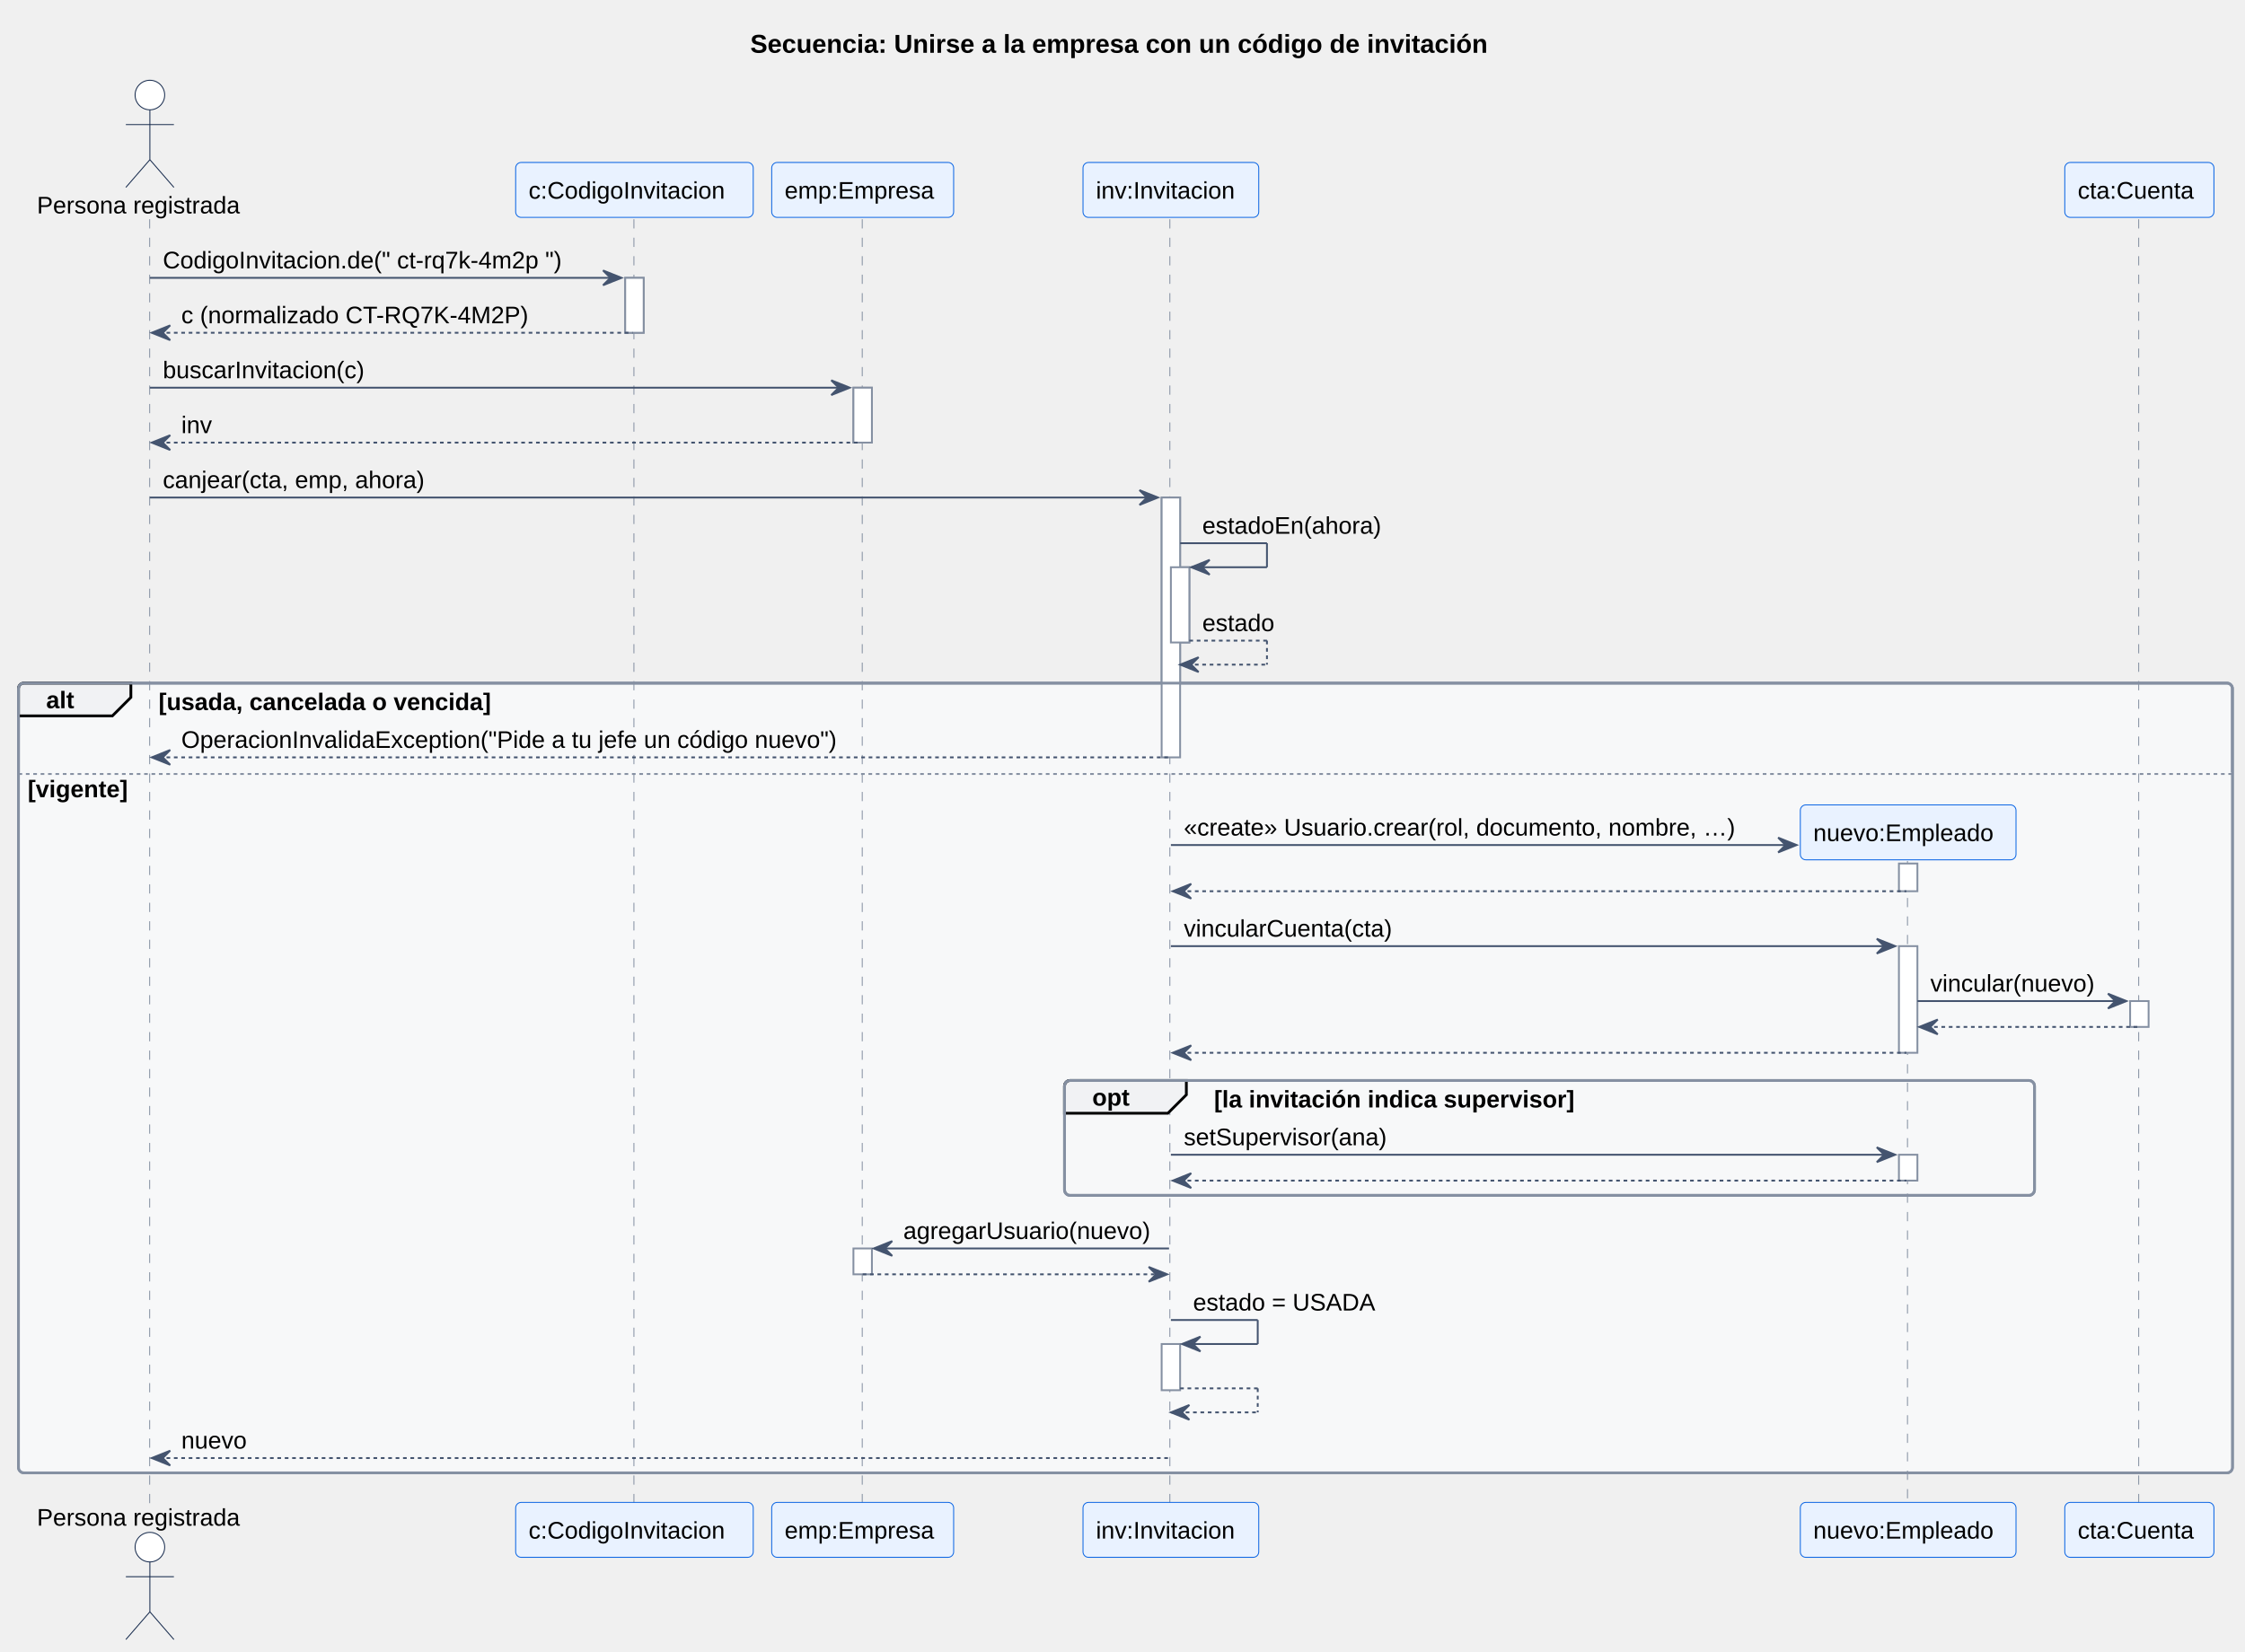
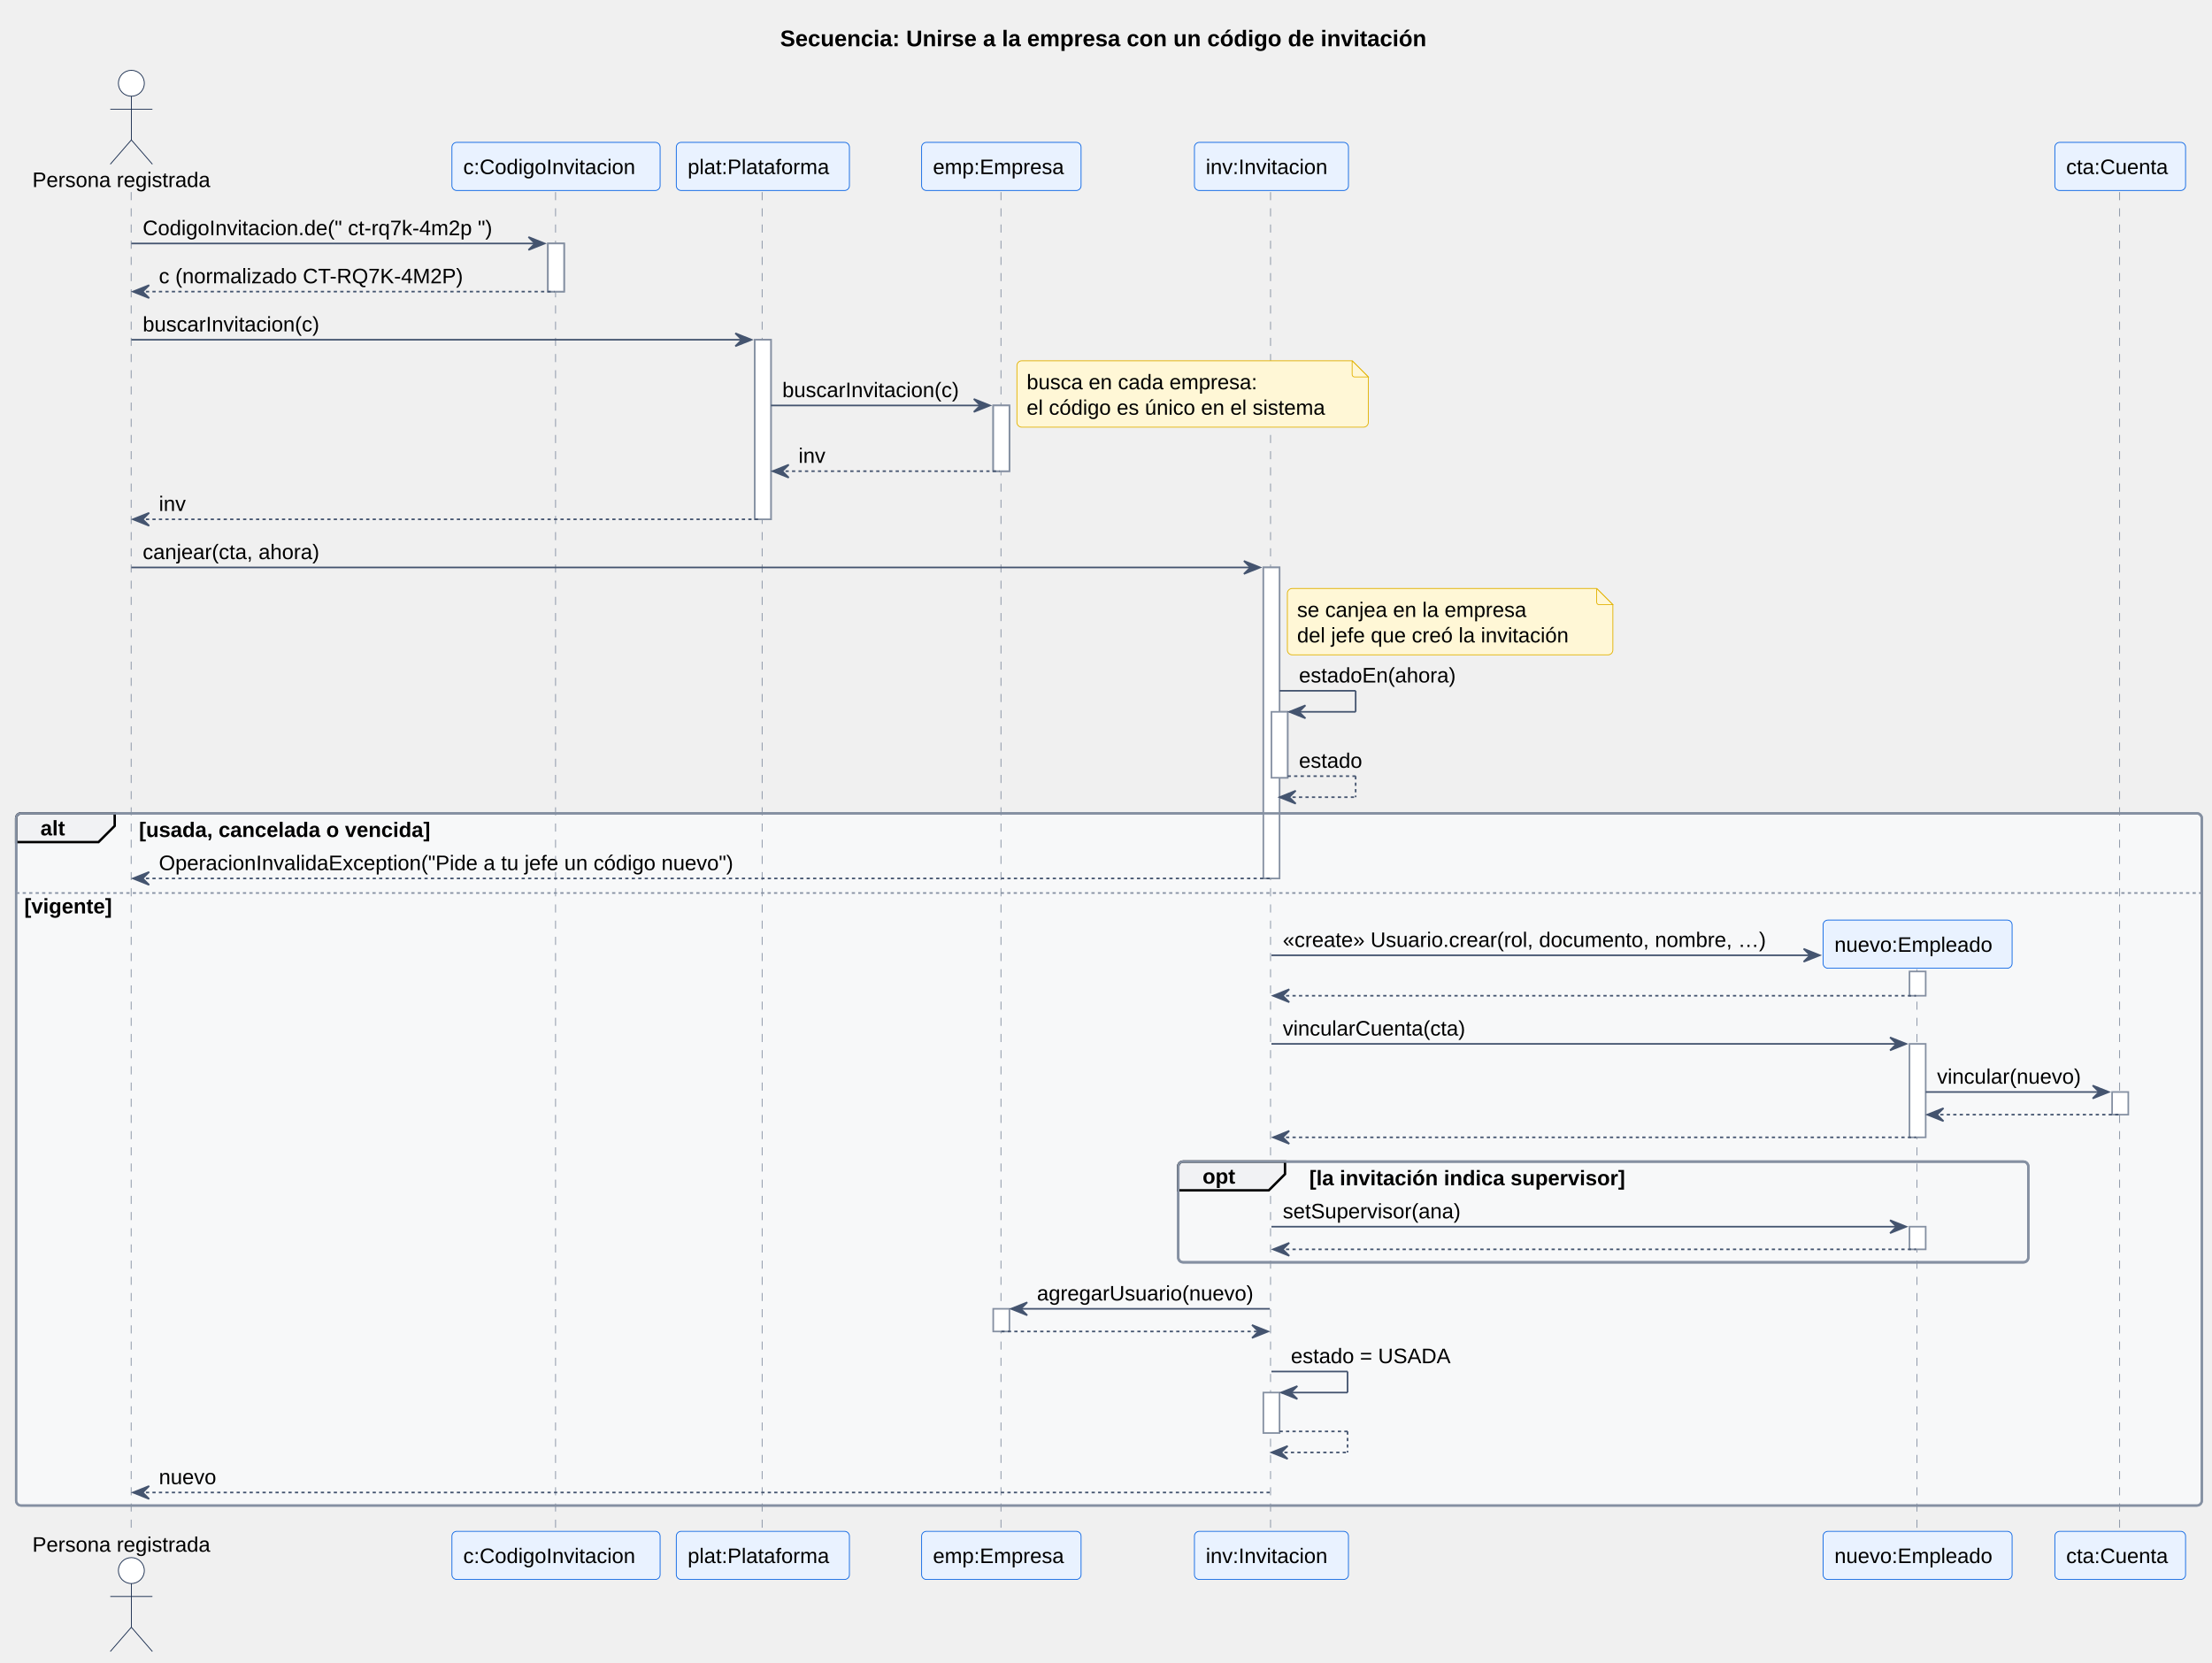
- <svg xmlns="http://www.w3.org/2000/svg" contentStyleType="text/css" height="894px" preserveAspectRatio="none" style="width:1215px;height:894px;background:#FFFFFF;" version="1.1" viewBox="0 0 1215 894" width="1215px" zoomAndPan="magnify">
+ <svg xmlns="http://www.w3.org/2000/svg" contentStyleType="text/css" height="1027px" preserveAspectRatio="none" style="width:1366px;height:1027px;background:#FFFFFF;" version="1.1" viewBox="0 0 1366 1027" width="1366px" zoomAndPan="magnify">
  <defs />
  <g>
-     <text fill="#000000" font-family="Arial" font-size="14" font-weight="bold" lengthAdjust="spacing" textLength="405.125" x="406.032" y="28.562">Secuencia: Unirse a la empresa con un código de invitación</text>
+     <text fill="#000000" font-family="Arial" font-size="14" font-weight="bold" lengthAdjust="spacing" textLength="405.125" x="481.774" y="28.562">Secuencia: Unirse a la empresa con un código de invitación</text>
    <rect fill="#FFFFFF" height="29.73" style="stroke:#8590A2;stroke-width:1;" width="10" x="338.363" y="150.398" />
-     <rect fill="#FFFFFF" height="29.73" style="stroke:#8590A2;stroke-width:1;" width="10" x="461.881" y="209.857" />
-     <rect fill="#FFFFFF" height="14" style="stroke:#8590A2;stroke-width:1;" width="10" x="461.881" y="675.8" />
-     <rect fill="#FFFFFF" height="140.648" style="stroke:#8590A2;stroke-width:1;" width="10" x="628.684" y="269.316" />
-     <rect fill="#FFFFFF" height="40.73" style="stroke:#8590A2;stroke-width:1;" width="10" x="633.684" y="307.046" />
-     <rect fill="#FFFFFF" height="25" style="stroke:#8590A2;stroke-width:1;" width="10" x="628.684" y="727.529" />
-     <rect fill="#FFFFFF" height="15" style="stroke:#8590A2;stroke-width:1;" width="10" x="1027.706" y="467.423" />
-     <rect fill="#FFFFFF" height="57.73" style="stroke:#8590A2;stroke-width:1;" width="10" x="1027.706" y="512.152" />
-     <rect fill="#FFFFFF" height="14" style="stroke:#8590A2;stroke-width:1;" width="10" x="1027.706" y="625.07" />
-     <rect fill="#FFFFFF" height="14" style="stroke:#8590A2;stroke-width:1;" width="10" x="1152.828" y="541.882" />
-     <rect fill="#F7F8F9" height="427.483" rx="3" ry="3" style="stroke:#8590A2;stroke-width:1.5;" width="1198.188" x="10" y="369.775" />
-     <path d="M10,417.964 L1208.188,417.964 L1208.188,794.259 A3,3 0 0 1 1205.188,797.259 L13,797.259 A3,3 0 0 1 10,794.259 L10,417.964 " fill="#F7F8F9" style="stroke:none;stroke-width:1;" />
-     <rect fill="#F7F8F9" height="62.188" rx="3" ry="3" style="stroke:#8590A2;stroke-width:1.5;" width="524.945" x="576.129" y="584.882" />
-     <line style="stroke:#8590A2;stroke-width:0.5;stroke-dasharray:5.0,5.0;" x1="81" x2="81" y1="118.669" y2="814.259" />
-     <line style="stroke:#8590A2;stroke-width:0.5;stroke-dasharray:5.0,5.0;" x1="343.078" x2="343.078" y1="118.669" y2="814.259" />
-     <line style="stroke:#8590A2;stroke-width:0.5;stroke-dasharray:5.0,5.0;" x1="466.647" x2="466.647" y1="118.669" y2="814.259" />
-     <line style="stroke:#8590A2;stroke-width:0.5;stroke-dasharray:5.0,5.0;" x1="633.129" x2="633.129" y1="118.669" y2="814.259" />
-     <line style="stroke:#8590A2;stroke-width:0.5;stroke-dasharray:5.0,5.0;" x1="1032.337" x2="1032.337" y1="466.058" y2="814.259" />
-     <line style="stroke:#8590A2;stroke-width:0.5;stroke-dasharray:5.0,5.0;" x1="1157.468" x2="1157.468" y1="118.669" y2="814.259" />
+     <rect fill="#FFFFFF" height="110.918" style="stroke:#8590A2;stroke-width:1;" width="10" x="466.096" y="209.857" />
+     <rect fill="#FFFFFF" height="40.594" style="stroke:#8590A2;stroke-width:1;" width="10" x="613.365" y="250.452" />
+     <rect fill="#FFFFFF" height="14" style="stroke:#8590A2;stroke-width:1;" width="10" x="613.365" y="808.447" />
+     <rect fill="#FFFFFF" height="192.106" style="stroke:#8590A2;stroke-width:1;" width="10" x="780.169" y="350.505" />
+     <rect fill="#FFFFFF" height="40.73" style="stroke:#8590A2;stroke-width:1;" width="10" x="785.169" y="439.693" />
+     <rect fill="#FFFFFF" height="25" style="stroke:#8590A2;stroke-width:1;" width="10" x="780.169" y="860.177" />
+     <rect fill="#FFFFFF" height="15" style="stroke:#8590A2;stroke-width:1;" width="10" x="1179.19" y="600.07" />
+     <rect fill="#FFFFFF" height="57.73" style="stroke:#8590A2;stroke-width:1;" width="10" x="1179.19" y="644.8" />
+     <rect fill="#FFFFFF" height="14" style="stroke:#8590A2;stroke-width:1;" width="10" x="1179.19" y="757.718" />
+     <rect fill="#FFFFFF" height="14" style="stroke:#8590A2;stroke-width:1;" width="10" x="1304.312" y="674.529" />
+     <rect fill="#F7F8F9" height="427.483" rx="3" ry="3" style="stroke:#8590A2;stroke-width:1.5;" width="1349.673" x="10" y="502.423" />
+     <path d="M10,550.611 L1359.673,550.611 L1359.673,926.906 A3,3 0 0 1 1356.673,929.906 L13,929.906 A3,3 0 0 1 10,926.906 L10,550.611 " fill="#F7F8F9" style="stroke:none;stroke-width:1;" />
+     <rect fill="#F7F8F9" height="62.188" rx="3" ry="3" style="stroke:#8590A2;stroke-width:1.5;" width="524.945" x="727.614" y="717.529" />
+     <line style="stroke:#8590A2;stroke-width:0.5;stroke-dasharray:5.0,5.0;" x1="81" x2="81" y1="118.669" y2="946.906" />
+     <line style="stroke:#8590A2;stroke-width:0.5;stroke-dasharray:5.0,5.0;" x1="343.078" x2="343.078" y1="118.669" y2="946.906" />
+     <line style="stroke:#8590A2;stroke-width:0.5;stroke-dasharray:5.0,5.0;" x1="470.647" x2="470.647" y1="118.669" y2="946.906" />
+     <line style="stroke:#8590A2;stroke-width:0.5;stroke-dasharray:5.0,5.0;" x1="618.131" x2="618.131" y1="118.669" y2="946.906" />
+     <line style="stroke:#8590A2;stroke-width:0.5;stroke-dasharray:5.0,5.0;" x1="784.614" x2="784.614" y1="118.669" y2="946.906" />
+     <line style="stroke:#8590A2;stroke-width:0.5;stroke-dasharray:5.0,5.0;" x1="1183.822" x2="1183.822" y1="598.706" y2="946.906" />
+     <line style="stroke:#8590A2;stroke-width:0.5;stroke-dasharray:5.0,5.0;" x1="1308.952" x2="1308.952" y1="118.669" y2="946.906" />
    <text fill="#000000" font-family="Arial" font-size="13" lengthAdjust="spacing" textLength="116.232" x="20" y="115.533">Persona registrada</text>
    <ellipse cx="81.116" cy="51.44" fill="#FFFFFF" rx="8" ry="8" style="stroke:#172B4D;stroke-width:0.5;" />
    <path d="M81.116,59.44 L81.116,86.439 M68.116,67.439 L94.116,67.439 M81.116,86.439 L68.116,101.439 M81.116,86.439 L94.116,101.439 " fill="none" style="stroke:#172B4D;stroke-width:0.5;" />
-     <text fill="#000000" font-family="Arial" font-size="13" lengthAdjust="spacing" textLength="116.232" x="20" y="825.852">Persona registrada</text>
-     <ellipse cx="81.116" cy="837.488" fill="#FFFFFF" rx="8" ry="8" style="stroke:#172B4D;stroke-width:0.5;" />
-     <path d="M81.116,845.488 L81.116,872.488 M68.116,853.488 L94.116,853.488 M81.116,872.488 L68.116,887.488 M81.116,872.488 L94.116,887.488 " fill="none" style="stroke:#172B4D;stroke-width:0.5;" />
+     <text fill="#000000" font-family="Arial" font-size="13" lengthAdjust="spacing" textLength="116.232" x="20" y="958.5">Persona registrada</text>
+     <ellipse cx="81.116" cy="970.136" fill="#FFFFFF" rx="8" ry="8" style="stroke:#172B4D;stroke-width:0.5;" />
+     <path d="M81.116,978.136 L81.116,1005.136 M68.116,986.136 L94.116,986.136 M81.116,1005.136 L68.116,1020.136 M81.116,1005.136 L94.116,1020.136 " fill="none" style="stroke:#172B4D;stroke-width:0.5;" />
    <rect fill="#E9F2FF" height="29.73" rx="3" ry="3" style="stroke:#0C66E4;stroke-width:0.5;" width="128.569" x="279.078" y="87.939" />
    <text fill="#000000" font-family="Arial" font-size="13" lengthAdjust="spacing" textLength="114.569" x="286.078" y="107.533">c:CodigoInvitacion</text>
-     <rect fill="#E9F2FF" height="29.73" rx="3" ry="3" style="stroke:#0C66E4;stroke-width:0.5;" width="128.569" x="279.078" y="813.259" />
-     <text fill="#000000" font-family="Arial" font-size="13" lengthAdjust="spacing" textLength="114.569" x="286.078" y="832.852">c:CodigoInvitacion</text>
-     <rect fill="#E9F2FF" height="29.73" rx="3" ry="3" style="stroke:#0C66E4;stroke-width:0.5;" width="98.468" x="417.647" y="87.939" />
-     <text fill="#000000" font-family="Arial" font-size="13" lengthAdjust="spacing" textLength="84.468" x="424.647" y="107.533">emp:Empresa</text>
-     <rect fill="#E9F2FF" height="29.73" rx="3" ry="3" style="stroke:#0C66E4;stroke-width:0.5;" width="98.468" x="417.647" y="813.259" />
-     <text fill="#000000" font-family="Arial" font-size="13" lengthAdjust="spacing" textLength="84.468" x="424.647" y="832.852">emp:Empresa</text>
-     <rect fill="#E9F2FF" height="29.73" rx="3" ry="3" style="stroke:#0C66E4;stroke-width:0.5;" width="95.11" x="586.129" y="87.939" />
-     <text fill="#000000" font-family="Arial" font-size="13" lengthAdjust="spacing" textLength="81.11" x="593.129" y="107.533">inv:Invitacion</text>
-     <rect fill="#E9F2FF" height="29.73" rx="3" ry="3" style="stroke:#0C66E4;stroke-width:0.5;" width="95.11" x="586.129" y="813.259" />
-     <text fill="#000000" font-family="Arial" font-size="13" lengthAdjust="spacing" textLength="81.11" x="593.129" y="832.852">inv:Invitacion</text>
-     <rect fill="#E9F2FF" height="29.73" rx="3" ry="3" style="stroke:#0C66E4;stroke-width:0.5;" width="116.737" x="974.337" y="813.259" />
-     <text fill="#000000" font-family="Arial" font-size="13" lengthAdjust="spacing" textLength="102.737" x="981.337" y="832.852">nuevo:Empleado</text>
-     <rect fill="#E9F2FF" height="29.73" rx="3" ry="3" style="stroke:#0C66E4;stroke-width:0.5;" width="80.72" x="1117.468" y="87.939" />
-     <text fill="#000000" font-family="Arial" font-size="13" lengthAdjust="spacing" textLength="66.72" x="1124.468" y="107.533">cta:Cuenta</text>
-     <rect fill="#E9F2FF" height="29.73" rx="3" ry="3" style="stroke:#0C66E4;stroke-width:0.5;" width="80.72" x="1117.468" y="813.259" />
-     <text fill="#000000" font-family="Arial" font-size="13" lengthAdjust="spacing" textLength="66.72" x="1124.468" y="832.852">cta:Cuenta</text>
+     <rect fill="#E9F2FF" height="29.73" rx="3" ry="3" style="stroke:#0C66E4;stroke-width:0.5;" width="128.569" x="279.078" y="945.906" />
+     <text fill="#000000" font-family="Arial" font-size="13" lengthAdjust="spacing" textLength="114.569" x="286.078" y="965.5">c:CodigoInvitacion</text>
+     <rect fill="#E9F2FF" height="29.73" rx="3" ry="3" style="stroke:#0C66E4;stroke-width:0.5;" width="106.898" x="417.647" y="87.939" />
+     <text fill="#000000" font-family="Arial" font-size="13" lengthAdjust="spacing" textLength="92.898" x="424.647" y="107.533">plat:Plataforma</text>
+     <rect fill="#E9F2FF" height="29.73" rx="3" ry="3" style="stroke:#0C66E4;stroke-width:0.5;" width="106.898" x="417.647" y="945.906" />
+     <text fill="#000000" font-family="Arial" font-size="13" lengthAdjust="spacing" textLength="92.898" x="424.647" y="965.5">plat:Plataforma</text>
+     <rect fill="#E9F2FF" height="29.73" rx="3" ry="3" style="stroke:#0C66E4;stroke-width:0.5;" width="98.468" x="569.131" y="87.939" />
+     <text fill="#000000" font-family="Arial" font-size="13" lengthAdjust="spacing" textLength="84.468" x="576.131" y="107.533">emp:Empresa</text>
+     <rect fill="#E9F2FF" height="29.73" rx="3" ry="3" style="stroke:#0C66E4;stroke-width:0.5;" width="98.468" x="569.131" y="945.906" />
+     <text fill="#000000" font-family="Arial" font-size="13" lengthAdjust="spacing" textLength="84.468" x="576.131" y="965.5">emp:Empresa</text>
+     <rect fill="#E9F2FF" height="29.73" rx="3" ry="3" style="stroke:#0C66E4;stroke-width:0.5;" width="95.11" x="737.614" y="87.939" />
+     <text fill="#000000" font-family="Arial" font-size="13" lengthAdjust="spacing" textLength="81.11" x="744.614" y="107.533">inv:Invitacion</text>
+     <rect fill="#E9F2FF" height="29.73" rx="3" ry="3" style="stroke:#0C66E4;stroke-width:0.5;" width="95.11" x="737.614" y="945.906" />
+     <text fill="#000000" font-family="Arial" font-size="13" lengthAdjust="spacing" textLength="81.11" x="744.614" y="965.5">inv:Invitacion</text>
+     <rect fill="#E9F2FF" height="29.73" rx="3" ry="3" style="stroke:#0C66E4;stroke-width:0.5;" width="116.737" x="1125.822" y="945.906" />
+     <text fill="#000000" font-family="Arial" font-size="13" lengthAdjust="spacing" textLength="102.737" x="1132.822" y="965.5">nuevo:Empleado</text>
+     <rect fill="#E9F2FF" height="29.73" rx="3" ry="3" style="stroke:#0C66E4;stroke-width:0.5;" width="80.72" x="1268.952" y="87.939" />
+     <text fill="#000000" font-family="Arial" font-size="13" lengthAdjust="spacing" textLength="66.72" x="1275.952" y="107.533">cta:Cuenta</text>
+     <rect fill="#E9F2FF" height="29.73" rx="3" ry="3" style="stroke:#0C66E4;stroke-width:0.5;" width="80.72" x="1268.952" y="945.906" />
+     <text fill="#000000" font-family="Arial" font-size="13" lengthAdjust="spacing" textLength="66.72" x="1275.952" y="965.5">cta:Cuenta</text>
    <rect fill="#FFFFFF" height="29.73" style="stroke:#8590A2;stroke-width:1;" width="10" x="338.363" y="150.398" />
-     <rect fill="#FFFFFF" height="29.73" style="stroke:#8590A2;stroke-width:1;" width="10" x="461.881" y="209.857" />
-     <rect fill="#FFFFFF" height="14" style="stroke:#8590A2;stroke-width:1;" width="10" x="461.881" y="675.8" />
-     <rect fill="#FFFFFF" height="140.648" style="stroke:#8590A2;stroke-width:1;" width="10" x="628.684" y="269.316" />
-     <rect fill="#FFFFFF" height="40.73" style="stroke:#8590A2;stroke-width:1;" width="10" x="633.684" y="307.046" />
-     <rect fill="#FFFFFF" height="25" style="stroke:#8590A2;stroke-width:1;" width="10" x="628.684" y="727.529" />
-     <rect fill="#FFFFFF" height="15" style="stroke:#8590A2;stroke-width:1;" width="10" x="1027.706" y="467.423" />
-     <rect fill="#FFFFFF" height="57.73" style="stroke:#8590A2;stroke-width:1;" width="10" x="1027.706" y="512.152" />
-     <rect fill="#FFFFFF" height="14" style="stroke:#8590A2;stroke-width:1;" width="10" x="1027.706" y="625.07" />
-     <rect fill="#FFFFFF" height="14" style="stroke:#8590A2;stroke-width:1;" width="10" x="1152.828" y="541.882" />
+     <rect fill="#FFFFFF" height="110.918" style="stroke:#8590A2;stroke-width:1;" width="10" x="466.096" y="209.857" />
+     <rect fill="#FFFFFF" height="40.594" style="stroke:#8590A2;stroke-width:1;" width="10" x="613.365" y="250.452" />
+     <rect fill="#FFFFFF" height="14" style="stroke:#8590A2;stroke-width:1;" width="10" x="613.365" y="808.447" />
+     <rect fill="#FFFFFF" height="192.106" style="stroke:#8590A2;stroke-width:1;" width="10" x="780.169" y="350.505" />
+     <rect fill="#FFFFFF" height="40.73" style="stroke:#8590A2;stroke-width:1;" width="10" x="785.169" y="439.693" />
+     <rect fill="#FFFFFF" height="25" style="stroke:#8590A2;stroke-width:1;" width="10" x="780.169" y="860.177" />
+     <rect fill="#FFFFFF" height="15" style="stroke:#8590A2;stroke-width:1;" width="10" x="1179.19" y="600.07" />
+     <rect fill="#FFFFFF" height="57.73" style="stroke:#8590A2;stroke-width:1;" width="10" x="1179.19" y="644.8" />
+     <rect fill="#FFFFFF" height="14" style="stroke:#8590A2;stroke-width:1;" width="10" x="1179.19" y="757.718" />
+     <rect fill="#FFFFFF" height="14" style="stroke:#8590A2;stroke-width:1;" width="10" x="1304.312" y="674.529" />
    <polygon fill="#44546F" points="326.363,146.398,336.363,150.398,326.363,154.398,330.363,150.398" style="stroke:#44546F;stroke-width:1;" />
    <line style="stroke:#44546F;stroke-width:1;" x1="81.116" x2="332.363" y1="150.398" y2="150.398" />
    <text fill="#000000" font-family="Arial" font-size="13" lengthAdjust="spacing" textLength="238.247" x="88.116" y="145.263">CodigoInvitacion.de(" ct-rq7k-4m2p ")</text>
    <polygon fill="#44546F" points="92.116,176.128,82.116,180.128,92.116,184.128,88.116,180.128" style="stroke:#44546F;stroke-width:1;" />
    <line style="stroke:#44546F;stroke-width:1;stroke-dasharray:2.0,2.0;" x1="86.116" x2="342.363" y1="180.128" y2="180.128" />
    <text fill="#000000" font-family="Arial" font-size="13" lengthAdjust="spacing" textLength="200.427" x="98.116" y="174.992">c (normalizado CT-RQ7K-4M2P)</text>
-     <polygon fill="#44546F" points="449.881,205.857,459.881,209.857,449.881,213.857,453.881,209.857" style="stroke:#44546F;stroke-width:1;" />
-     <line style="stroke:#44546F;stroke-width:1;" x1="81.116" x2="455.881" y1="209.857" y2="209.857" />
+     <polygon fill="#44546F" points="454.096,205.857,464.096,209.857,454.096,213.857,458.096,209.857" style="stroke:#44546F;stroke-width:1;" />
+     <line style="stroke:#44546F;stroke-width:1;" x1="81.116" x2="460.096" y1="209.857" y2="209.857" />
    <text fill="#000000" font-family="Arial" font-size="13" lengthAdjust="spacing" textLength="118.269" x="88.116" y="204.722">buscarInvitacion(c)</text>
-     <polygon fill="#44546F" points="92.116,235.587,82.116,239.587,92.116,243.587,88.116,239.587" style="stroke:#44546F;stroke-width:1;" />
-     <line style="stroke:#44546F;stroke-width:1;stroke-dasharray:2.0,2.0;" x1="86.116" x2="465.881" y1="239.587" y2="239.587" />
-     <text fill="#000000" font-family="Arial" font-size="13" lengthAdjust="spacing" textLength="18.135" x="98.116" y="234.451">inv</text>
-     <polygon fill="#44546F" points="616.684,265.316,626.684,269.316,616.684,273.316,620.684,269.316" style="stroke:#44546F;stroke-width:1;" />
-     <line style="stroke:#44546F;stroke-width:1;" x1="81.116" x2="622.684" y1="269.316" y2="269.316" />
-     <text fill="#000000" font-family="Arial" font-size="13" lengthAdjust="spacing" textLength="150.497" x="88.116" y="264.181">canjear(cta, emp, ahora)</text>
-     <line style="stroke:#44546F;stroke-width:1;" x1="638.684" x2="685.684" y1="294.046" y2="294.046" />
-     <line style="stroke:#44546F;stroke-width:1;" x1="685.684" x2="685.684" y1="294.046" y2="307.046" />
-     <line style="stroke:#44546F;stroke-width:1;" x1="644.684" x2="685.684" y1="307.046" y2="307.046" />
-     <polygon fill="#44546F" points="654.684,303.046,644.684,307.046,654.684,311.046,650.684,307.046" style="stroke:#44546F;stroke-width:1;" />
-     <text fill="#000000" font-family="Arial" font-size="13" lengthAdjust="spacing" textLength="101.702" x="650.684" y="288.91">estadoEn(ahora)</text>
-     <line style="stroke:#44546F;stroke-width:1;stroke-dasharray:2.0,2.0;" x1="643.684" x2="685.684" y1="346.775" y2="346.775" />
-     <line style="stroke:#44546F;stroke-width:1;stroke-dasharray:2.0,2.0;" x1="685.684" x2="685.684" y1="346.775" y2="359.775" />
-     <line style="stroke:#44546F;stroke-width:1;stroke-dasharray:2.0,2.0;" x1="638.684" x2="685.684" y1="359.775" y2="359.775" />
-     <polygon fill="#44546F" points="648.684,355.775,638.684,359.775,648.684,363.775,644.684,359.775" style="stroke:#44546F;stroke-width:1;" />
-     <text fill="#000000" font-family="Arial" font-size="13" lengthAdjust="spacing" textLength="41.748" x="650.684" y="341.64">estado</text>
-     <path d="M13,369.775 L70.831,369.775 L70.831,377.505 L60.831,387.505 L10,387.505 L10,372.775 A3,3 0 0 1 13,369.775 " fill="#F1F2F4" style="stroke:#000000;stroke-width:1.5;" />
-     <rect fill="none" height="427.483" rx="3" ry="3" style="stroke:#8590A2;stroke-width:1.5;" width="1198.188" x="10" y="369.775" />
-     <text fill="#000000" font-family="Arial" font-size="13" font-weight="bold" lengthAdjust="spacing" textLength="15.831" x="25" y="383.369">alt</text>
-     <text fill="#000000" font-family="Arial" font-size="13" font-weight="bold" lengthAdjust="spacing" textLength="186.056" x="85.831" y="384.369">[usada, cancelada o vencida]</text>
-     <polygon fill="#44546F" points="92.116,405.964,82.116,409.964,92.116,413.964,88.116,409.964" style="stroke:#44546F;stroke-width:1;" />
-     <line style="stroke:#44546F;stroke-width:1;stroke-dasharray:2.0,2.0;" x1="86.116" x2="632.684" y1="409.964" y2="409.964" />
-     <text fill="#000000" font-family="Arial" font-size="13" lengthAdjust="spacing" textLength="380.206" x="98.116" y="404.828">OperacionInvalidaException("Pide a tu jefe un código nuevo")</text>
-     <line style="stroke:#8590A2;stroke-width:1;stroke-dasharray:2.0,2.0;" x1="10" x2="1208.188" y1="418.964" y2="418.964" />
-     <text fill="#000000" font-family="Arial" font-size="13" font-weight="bold" lengthAdjust="spacing" textLength="57.675" x="15" y="431.558">[vigente]</text>
-     <polygon fill="#44546F" points="962.337,453.423,972.337,457.423,962.337,461.423,966.337,457.423" style="stroke:#44546F;stroke-width:1;" />
-     <line style="stroke:#44546F;stroke-width:1;" x1="633.684" x2="968.337" y1="457.423" y2="457.423" />
-     <text fill="#000000" font-family="Arial" font-size="13" lengthAdjust="spacing" textLength="316.653" x="640.684" y="452.287">«create» Usuario.crear(rol, documento, nombre, …)</text>
-     <rect fill="#E9F2FF" height="29.73" rx="3" ry="3" style="stroke:#0C66E4;stroke-width:0.5;" width="116.737" x="974.337" y="435.693" />
-     <text fill="#000000" font-family="Arial" font-size="13" lengthAdjust="spacing" textLength="102.737" x="981.337" y="455.287">nuevo:Empleado</text>
-     <polygon fill="#44546F" points="644.684,478.423,634.684,482.423,644.684,486.423,640.684,482.423" style="stroke:#44546F;stroke-width:1;" />
-     <line style="stroke:#44546F;stroke-width:1;stroke-dasharray:2.0,2.0;" x1="638.684" x2="1031.706" y1="482.423" y2="482.423" />
-     <polygon fill="#44546F" points="1015.706,508.152,1025.706,512.152,1015.706,516.152,1019.706,512.152" style="stroke:#44546F;stroke-width:1;" />
-     <line style="stroke:#44546F;stroke-width:1;" x1="633.684" x2="1021.706" y1="512.152" y2="512.152" />
-     <text fill="#000000" font-family="Arial" font-size="13" lengthAdjust="spacing" textLength="121.05" x="640.684" y="507.017">vincularCuenta(cta)</text>
-     <polygon fill="#44546F" points="1140.828,537.882,1150.828,541.882,1140.828,545.882,1144.828,541.882" style="stroke:#44546F;stroke-width:1;" />
-     <line style="stroke:#44546F;stroke-width:1;" x1="1037.706" x2="1146.828" y1="541.882" y2="541.882" />
-     <text fill="#000000" font-family="Arial" font-size="13" lengthAdjust="spacing" textLength="96.123" x="1044.706" y="536.746">vincular(nuevo)</text>
-     <polygon fill="#44546F" points="1048.706,551.882,1038.706,555.882,1048.706,559.882,1044.706,555.882" style="stroke:#44546F;stroke-width:1;" />
-     <line style="stroke:#44546F;stroke-width:1;stroke-dasharray:2.0,2.0;" x1="1042.706" x2="1156.828" y1="555.882" y2="555.882" />
-     <polygon fill="#44546F" points="644.684,565.882,634.684,569.882,644.684,573.882,640.684,569.882" style="stroke:#44546F;stroke-width:1;" />
-     <line style="stroke:#44546F;stroke-width:1;stroke-dasharray:2.0,2.0;" x1="638.684" x2="1031.706" y1="569.882" y2="569.882" />
-     <path d="M579.129,584.882 L642.057,584.882 L642.057,592.611 L632.057,602.611 L576.129,602.611 L576.129,587.882 A3,3 0 0 1 579.129,584.882 " fill="#F1F2F4" style="stroke:#000000;stroke-width:1.5;" />
-     <rect fill="none" height="62.188" rx="3" ry="3" style="stroke:#8590A2;stroke-width:1.5;" width="524.945" x="576.129" y="584.882" />
-     <text fill="#000000" font-family="Arial" font-size="13" font-weight="bold" lengthAdjust="spacing" textLength="20.928" x="591.129" y="598.476">opt</text>
-     <text fill="#000000" font-family="Arial" font-size="13" font-weight="bold" lengthAdjust="spacing" textLength="199.589" x="657.057" y="599.476">[la invitación indica supervisor]</text>
-     <polygon fill="#44546F" points="1015.706,621.07,1025.706,625.07,1015.706,629.07,1019.706,625.07" style="stroke:#44546F;stroke-width:1;" />
-     <line style="stroke:#44546F;stroke-width:1;" x1="633.684" x2="1021.706" y1="625.07" y2="625.07" />
-     <text fill="#000000" font-family="Arial" font-size="13" lengthAdjust="spacing" textLength="116.924" x="640.684" y="619.935">setSupervisor(ana)</text>
-     <polygon fill="#44546F" points="644.684,635.07,634.684,639.07,644.684,643.07,640.684,639.07" style="stroke:#44546F;stroke-width:1;" />
-     <line style="stroke:#44546F;stroke-width:1;stroke-dasharray:2.0,2.0;" x1="638.684" x2="1031.706" y1="639.07" y2="639.07" />
-     <polygon fill="#44546F" points="482.881,671.8,472.881,675.8,482.881,679.8,478.881,675.8" style="stroke:#44546F;stroke-width:1;" />
-     <line style="stroke:#44546F;stroke-width:1;" x1="476.881" x2="632.684" y1="675.8" y2="675.8" />
-     <text fill="#000000" font-family="Arial" font-size="13" lengthAdjust="spacing" textLength="142.803" x="488.881" y="670.664">agregarUsuario(nuevo)</text>
-     <polygon fill="#44546F" points="621.684,685.8,631.684,689.8,621.684,693.8,625.684,689.8" style="stroke:#44546F;stroke-width:1;" />
-     <line style="stroke:#44546F;stroke-width:1;stroke-dasharray:2.0,2.0;" x1="466.881" x2="627.684" y1="689.8" y2="689.8" />
-     <line style="stroke:#44546F;stroke-width:1;" x1="633.684" x2="680.684" y1="714.529" y2="714.529" />
-     <line style="stroke:#44546F;stroke-width:1;" x1="680.684" x2="680.684" y1="714.529" y2="727.529" />
-     <line style="stroke:#44546F;stroke-width:1;" x1="639.684" x2="680.684" y1="727.529" y2="727.529" />
-     <polygon fill="#44546F" points="649.684,723.529,639.684,727.529,649.684,731.529,645.684,727.529" style="stroke:#44546F;stroke-width:1;" />
-     <text fill="#000000" font-family="Arial" font-size="13" lengthAdjust="spacing" textLength="102.997" x="645.684" y="709.394">estado = USADA</text>
-     <line style="stroke:#44546F;stroke-width:1;stroke-dasharray:2.0,2.0;" x1="638.684" x2="680.684" y1="751.529" y2="751.529" />
-     <line style="stroke:#44546F;stroke-width:1;stroke-dasharray:2.0,2.0;" x1="680.684" x2="680.684" y1="751.529" y2="764.529" />
-     <line style="stroke:#44546F;stroke-width:1;stroke-dasharray:2.0,2.0;" x1="633.684" x2="680.684" y1="764.529" y2="764.529" />
-     <polygon fill="#44546F" points="643.684,760.529,633.684,764.529,643.684,768.529,639.684,764.529" style="stroke:#44546F;stroke-width:1;" />
-     <polygon fill="#44546F" points="92.116,785.259,82.116,789.259,92.116,793.259,88.116,789.259" style="stroke:#44546F;stroke-width:1;" />
-     <line style="stroke:#44546F;stroke-width:1;stroke-dasharray:2.0,2.0;" x1="86.116" x2="632.684" y1="789.259" y2="789.259" />
-     <text fill="#000000" font-family="Arial" font-size="13" lengthAdjust="spacing" textLength="38.048" x="98.116" y="784.123">nuevo</text>
+     <polygon fill="#44546F" points="601.365,246.452,611.365,250.452,601.365,254.452,605.365,250.452" style="stroke:#44546F;stroke-width:1;" />
+     <line style="stroke:#44546F;stroke-width:1;" x1="476.096" x2="607.365" y1="250.452" y2="250.452" />
+     <text fill="#000000" font-family="Arial" font-size="13" lengthAdjust="spacing" textLength="118.269" x="483.096" y="245.316">buscarInvitacion(c)</text>
+     <path d="M628,225.857 L628,260.857 A3,3 0 0 0 631,263.857 L842,263.857 A3,3 0 0 0 845,260.857 L845,232.857 L835,222.857 L631,222.857 A3,3 0 0 0 628,225.857 " fill="#FFF7D6" style="stroke:#E2B203;stroke-width:0.5;" />
+     <path d="M835,222.857 L835,231.357 A1.5,1.5 0 0 0 836.5,232.857 L845,232.857 L835,222.857 " fill="#FFF7D6" style="stroke:#E2B203;stroke-width:0.5;" />
+     <text fill="#000000" font-family="Arial" font-size="13" lengthAdjust="spacing" textLength="150.757" x="634" y="240.451">busca en cada empresa:</text>
+     <text fill="#000000" font-family="Arial" font-size="13" lengthAdjust="spacing" textLength="196.32" x="634" y="256.181">el código es único en el sistema</text>
+     <polygon fill="#44546F" points="487.096,287.046,477.096,291.046,487.096,295.046,483.096,291.046" style="stroke:#44546F;stroke-width:1;" />
+     <line style="stroke:#44546F;stroke-width:1;stroke-dasharray:2.0,2.0;" x1="481.096" x2="617.365" y1="291.046" y2="291.046" />
+     <text fill="#000000" font-family="Arial" font-size="13" lengthAdjust="spacing" textLength="18.135" x="493.096" y="285.91">inv</text>
+     <polygon fill="#44546F" points="92.116,316.775,82.116,320.775,92.116,324.775,88.116,320.775" style="stroke:#44546F;stroke-width:1;" />
+     <line style="stroke:#44546F;stroke-width:1;stroke-dasharray:2.0,2.0;" x1="86.116" x2="470.096" y1="320.775" y2="320.775" />
+     <text fill="#000000" font-family="Arial" font-size="13" lengthAdjust="spacing" textLength="18.135" x="98.116" y="315.64">inv</text>
+     <polygon fill="#44546F" points="768.169,346.505,778.169,350.505,768.169,354.505,772.169,350.505" style="stroke:#44546F;stroke-width:1;" />
+     <line style="stroke:#44546F;stroke-width:1;" x1="81.116" x2="774.169" y1="350.505" y2="350.505" />
+     <text fill="#000000" font-family="Arial" font-size="13" lengthAdjust="spacing" textLength="116.168" x="88.116" y="345.369">canjear(cta, ahora)</text>
+     <path d="M795,366.505 L795,401.505 A3,3 0 0 0 798,404.505 L993,404.505 A3,3 0 0 0 996,401.505 L996,373.505 L986,363.505 L798,363.505 A3,3 0 0 0 795,366.505 " fill="#FFF7D6" style="stroke:#E2B203;stroke-width:0.5;" />
+     <path d="M986,363.505 L986,372.005 A1.5,1.5 0 0 0 987.5,373.505 L996,373.505 L986,363.505 " fill="#FFF7D6" style="stroke:#E2B203;stroke-width:0.5;" />
+     <text fill="#000000" font-family="Arial" font-size="13" lengthAdjust="spacing" textLength="148.77" x="801" y="381.099">se canjea en la empresa</text>
+     <text fill="#000000" font-family="Arial" font-size="13" lengthAdjust="spacing" textLength="180.343" x="801" y="396.828">del jefe que creó la invitación</text>
+     <line style="stroke:#44546F;stroke-width:1;" x1="790.169" x2="837.169" y1="426.693" y2="426.693" />
+     <line style="stroke:#44546F;stroke-width:1;" x1="837.169" x2="837.169" y1="426.693" y2="439.693" />
+     <line style="stroke:#44546F;stroke-width:1;" x1="796.169" x2="837.169" y1="439.693" y2="439.693" />
+     <polygon fill="#44546F" points="806.169,435.693,796.169,439.693,806.169,443.693,802.169,439.693" style="stroke:#44546F;stroke-width:1;" />
+     <text fill="#000000" font-family="Arial" font-size="13" lengthAdjust="spacing" textLength="101.702" x="802.169" y="421.558">estadoEn(ahora)</text>
+     <line style="stroke:#44546F;stroke-width:1;stroke-dasharray:2.0,2.0;" x1="795.169" x2="837.169" y1="479.423" y2="479.423" />
+     <line style="stroke:#44546F;stroke-width:1;stroke-dasharray:2.0,2.0;" x1="837.169" x2="837.169" y1="479.423" y2="492.423" />
+     <line style="stroke:#44546F;stroke-width:1;stroke-dasharray:2.0,2.0;" x1="790.169" x2="837.169" y1="492.423" y2="492.423" />
+     <polygon fill="#44546F" points="800.169,488.423,790.169,492.423,800.169,496.423,796.169,492.423" style="stroke:#44546F;stroke-width:1;" />
+     <text fill="#000000" font-family="Arial" font-size="13" lengthAdjust="spacing" textLength="41.748" x="802.169" y="474.287">estado</text>
+     <path d="M13,502.423 L70.831,502.423 L70.831,510.152 L60.831,520.152 L10,520.152 L10,505.423 A3,3 0 0 1 13,502.423 " fill="#F1F2F4" style="stroke:#000000;stroke-width:1.5;" />
+     <rect fill="none" height="427.483" rx="3" ry="3" style="stroke:#8590A2;stroke-width:1.5;" width="1349.673" x="10" y="502.423" />
+     <text fill="#000000" font-family="Arial" font-size="13" font-weight="bold" lengthAdjust="spacing" textLength="15.831" x="25" y="516.017">alt</text>
+     <text fill="#000000" font-family="Arial" font-size="13" font-weight="bold" lengthAdjust="spacing" textLength="186.056" x="85.831" y="517.017">[usada, cancelada o vencida]</text>
+     <polygon fill="#44546F" points="92.116,538.611,82.116,542.611,92.116,546.611,88.116,542.611" style="stroke:#44546F;stroke-width:1;" />
+     <line style="stroke:#44546F;stroke-width:1;stroke-dasharray:2.0,2.0;" x1="86.116" x2="784.169" y1="542.611" y2="542.611" />
+     <text fill="#000000" font-family="Arial" font-size="13" lengthAdjust="spacing" textLength="380.206" x="98.116" y="537.476">OperacionInvalidaException("Pide a tu jefe un código nuevo")</text>
+     <line style="stroke:#8590A2;stroke-width:1;stroke-dasharray:2.0,2.0;" x1="10" x2="1359.673" y1="551.611" y2="551.611" />
+     <text fill="#000000" font-family="Arial" font-size="13" font-weight="bold" lengthAdjust="spacing" textLength="57.675" x="15" y="564.205">[vigente]</text>
+     <polygon fill="#44546F" points="1113.822,586.07,1123.822,590.07,1113.822,594.07,1117.822,590.07" style="stroke:#44546F;stroke-width:1;" />
+     <line style="stroke:#44546F;stroke-width:1;" x1="785.169" x2="1119.822" y1="590.07" y2="590.07" />
+     <text fill="#000000" font-family="Arial" font-size="13" lengthAdjust="spacing" textLength="316.653" x="792.169" y="584.935">«create» Usuario.crear(rol, documento, nombre, …)</text>
+     <rect fill="#E9F2FF" height="29.73" rx="3" ry="3" style="stroke:#0C66E4;stroke-width:0.5;" width="116.737" x="1125.822" y="568.341" />
+     <text fill="#000000" font-family="Arial" font-size="13" lengthAdjust="spacing" textLength="102.737" x="1132.822" y="587.935">nuevo:Empleado</text>
+     <polygon fill="#44546F" points="796.169,611.07,786.169,615.07,796.169,619.07,792.169,615.07" style="stroke:#44546F;stroke-width:1;" />
+     <line style="stroke:#44546F;stroke-width:1;stroke-dasharray:2.0,2.0;" x1="790.169" x2="1183.19" y1="615.07" y2="615.07" />
+     <polygon fill="#44546F" points="1167.19,640.8,1177.19,644.8,1167.19,648.8,1171.19,644.8" style="stroke:#44546F;stroke-width:1;" />
+     <line style="stroke:#44546F;stroke-width:1;" x1="785.169" x2="1173.19" y1="644.8" y2="644.8" />
+     <text fill="#000000" font-family="Arial" font-size="13" lengthAdjust="spacing" textLength="121.05" x="792.169" y="639.664">vincularCuenta(cta)</text>
+     <polygon fill="#44546F" points="1292.312,670.529,1302.312,674.529,1292.312,678.529,1296.312,674.529" style="stroke:#44546F;stroke-width:1;" />
+     <line style="stroke:#44546F;stroke-width:1;" x1="1189.19" x2="1298.312" y1="674.529" y2="674.529" />
+     <text fill="#000000" font-family="Arial" font-size="13" lengthAdjust="spacing" textLength="96.123" x="1196.19" y="669.394">vincular(nuevo)</text>
+     <polygon fill="#44546F" points="1200.19,684.529,1190.19,688.529,1200.19,692.529,1196.19,688.529" style="stroke:#44546F;stroke-width:1;" />
+     <line style="stroke:#44546F;stroke-width:1;stroke-dasharray:2.0,2.0;" x1="1194.19" x2="1308.312" y1="688.529" y2="688.529" />
+     <polygon fill="#44546F" points="796.169,698.529,786.169,702.529,796.169,706.529,792.169,702.529" style="stroke:#44546F;stroke-width:1;" />
+     <line style="stroke:#44546F;stroke-width:1;stroke-dasharray:2.0,2.0;" x1="790.169" x2="1183.19" y1="702.529" y2="702.529" />
+     <path d="M730.614,717.529 L793.542,717.529 L793.542,725.259 L783.542,735.259 L727.614,735.259 L727.614,720.529 A3,3 0 0 1 730.614,717.529 " fill="#F1F2F4" style="stroke:#000000;stroke-width:1.5;" />
+     <rect fill="none" height="62.188" rx="3" ry="3" style="stroke:#8590A2;stroke-width:1.5;" width="524.945" x="727.614" y="717.529" />
+     <text fill="#000000" font-family="Arial" font-size="13" font-weight="bold" lengthAdjust="spacing" textLength="20.928" x="742.614" y="731.123">opt</text>
+     <text fill="#000000" font-family="Arial" font-size="13" font-weight="bold" lengthAdjust="spacing" textLength="199.589" x="808.542" y="732.123">[la invitación indica supervisor]</text>
+     <polygon fill="#44546F" points="1167.19,753.718,1177.19,757.718,1167.19,761.718,1171.19,757.718" style="stroke:#44546F;stroke-width:1;" />
+     <line style="stroke:#44546F;stroke-width:1;" x1="785.169" x2="1173.19" y1="757.718" y2="757.718" />
+     <text fill="#000000" font-family="Arial" font-size="13" lengthAdjust="spacing" textLength="116.924" x="792.169" y="752.582">setSupervisor(ana)</text>
+     <polygon fill="#44546F" points="796.169,767.718,786.169,771.718,796.169,775.718,792.169,771.718" style="stroke:#44546F;stroke-width:1;" />
+     <line style="stroke:#44546F;stroke-width:1;stroke-dasharray:2.0,2.0;" x1="790.169" x2="1183.19" y1="771.718" y2="771.718" />
+     <polygon fill="#44546F" points="634.365,804.447,624.365,808.447,634.365,812.447,630.365,808.447" style="stroke:#44546F;stroke-width:1;" />
+     <line style="stroke:#44546F;stroke-width:1;" x1="628.365" x2="784.169" y1="808.447" y2="808.447" />
+     <text fill="#000000" font-family="Arial" font-size="13" lengthAdjust="spacing" textLength="142.803" x="640.365" y="803.312">agregarUsuario(nuevo)</text>
+     <polygon fill="#44546F" points="773.169,818.447,783.169,822.447,773.169,826.447,777.169,822.447" style="stroke:#44546F;stroke-width:1;" />
+     <line style="stroke:#44546F;stroke-width:1;stroke-dasharray:2.0,2.0;" x1="618.365" x2="779.169" y1="822.447" y2="822.447" />
+     <line style="stroke:#44546F;stroke-width:1;" x1="785.169" x2="832.169" y1="847.177" y2="847.177" />
+     <line style="stroke:#44546F;stroke-width:1;" x1="832.169" x2="832.169" y1="847.177" y2="860.177" />
+     <line style="stroke:#44546F;stroke-width:1;" x1="791.169" x2="832.169" y1="860.177" y2="860.177" />
+     <polygon fill="#44546F" points="801.169,856.177,791.169,860.177,801.169,864.177,797.169,860.177" style="stroke:#44546F;stroke-width:1;" />
+     <text fill="#000000" font-family="Arial" font-size="13" lengthAdjust="spacing" textLength="102.997" x="797.169" y="842.041">estado = USADA</text>
+     <line style="stroke:#44546F;stroke-width:1;stroke-dasharray:2.0,2.0;" x1="790.169" x2="832.169" y1="884.177" y2="884.177" />
+     <line style="stroke:#44546F;stroke-width:1;stroke-dasharray:2.0,2.0;" x1="832.169" x2="832.169" y1="884.177" y2="897.177" />
+     <line style="stroke:#44546F;stroke-width:1;stroke-dasharray:2.0,2.0;" x1="785.169" x2="832.169" y1="897.177" y2="897.177" />
+     <polygon fill="#44546F" points="795.169,893.177,785.169,897.177,795.169,901.177,791.169,897.177" style="stroke:#44546F;stroke-width:1;" />
+     <polygon fill="#44546F" points="92.116,917.906,82.116,921.906,92.116,925.906,88.116,921.906" style="stroke:#44546F;stroke-width:1;" />
+     <line style="stroke:#44546F;stroke-width:1;stroke-dasharray:2.0,2.0;" x1="86.116" x2="784.169" y1="921.906" y2="921.906" />
+     <text fill="#000000" font-family="Arial" font-size="13" lengthAdjust="spacing" textLength="38.048" x="98.116" y="916.77">nuevo</text>
  </g>
</svg>
